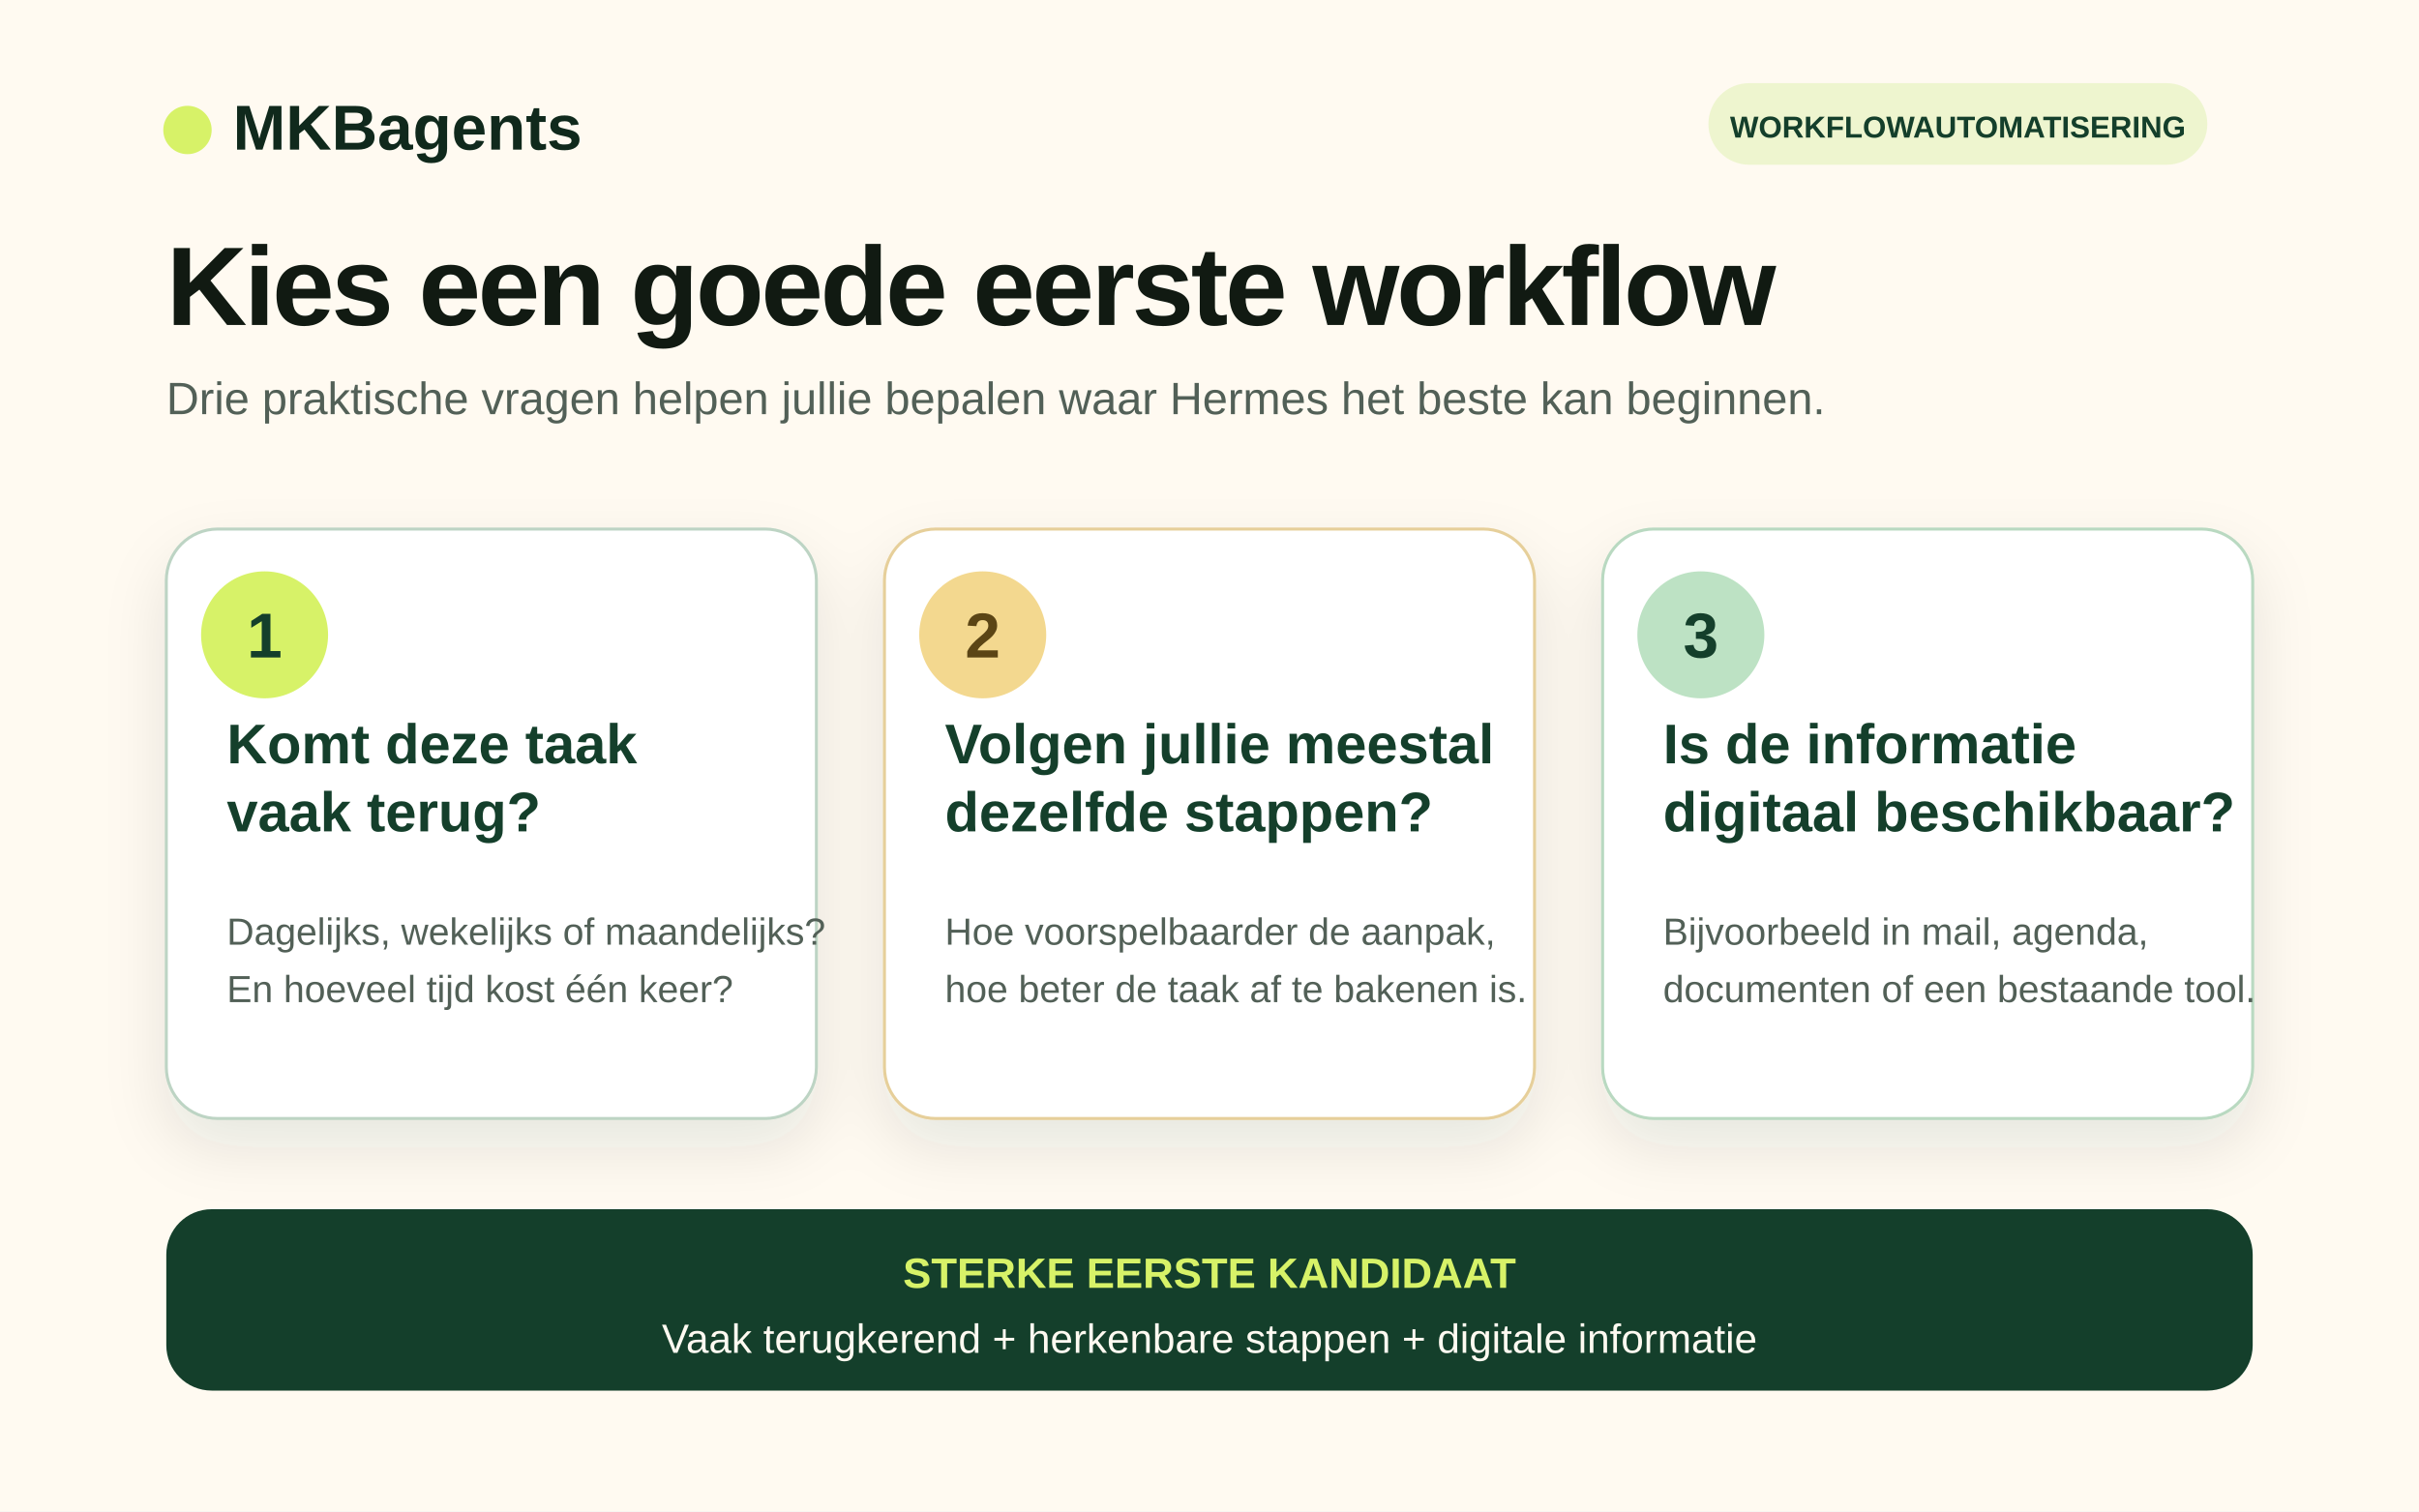
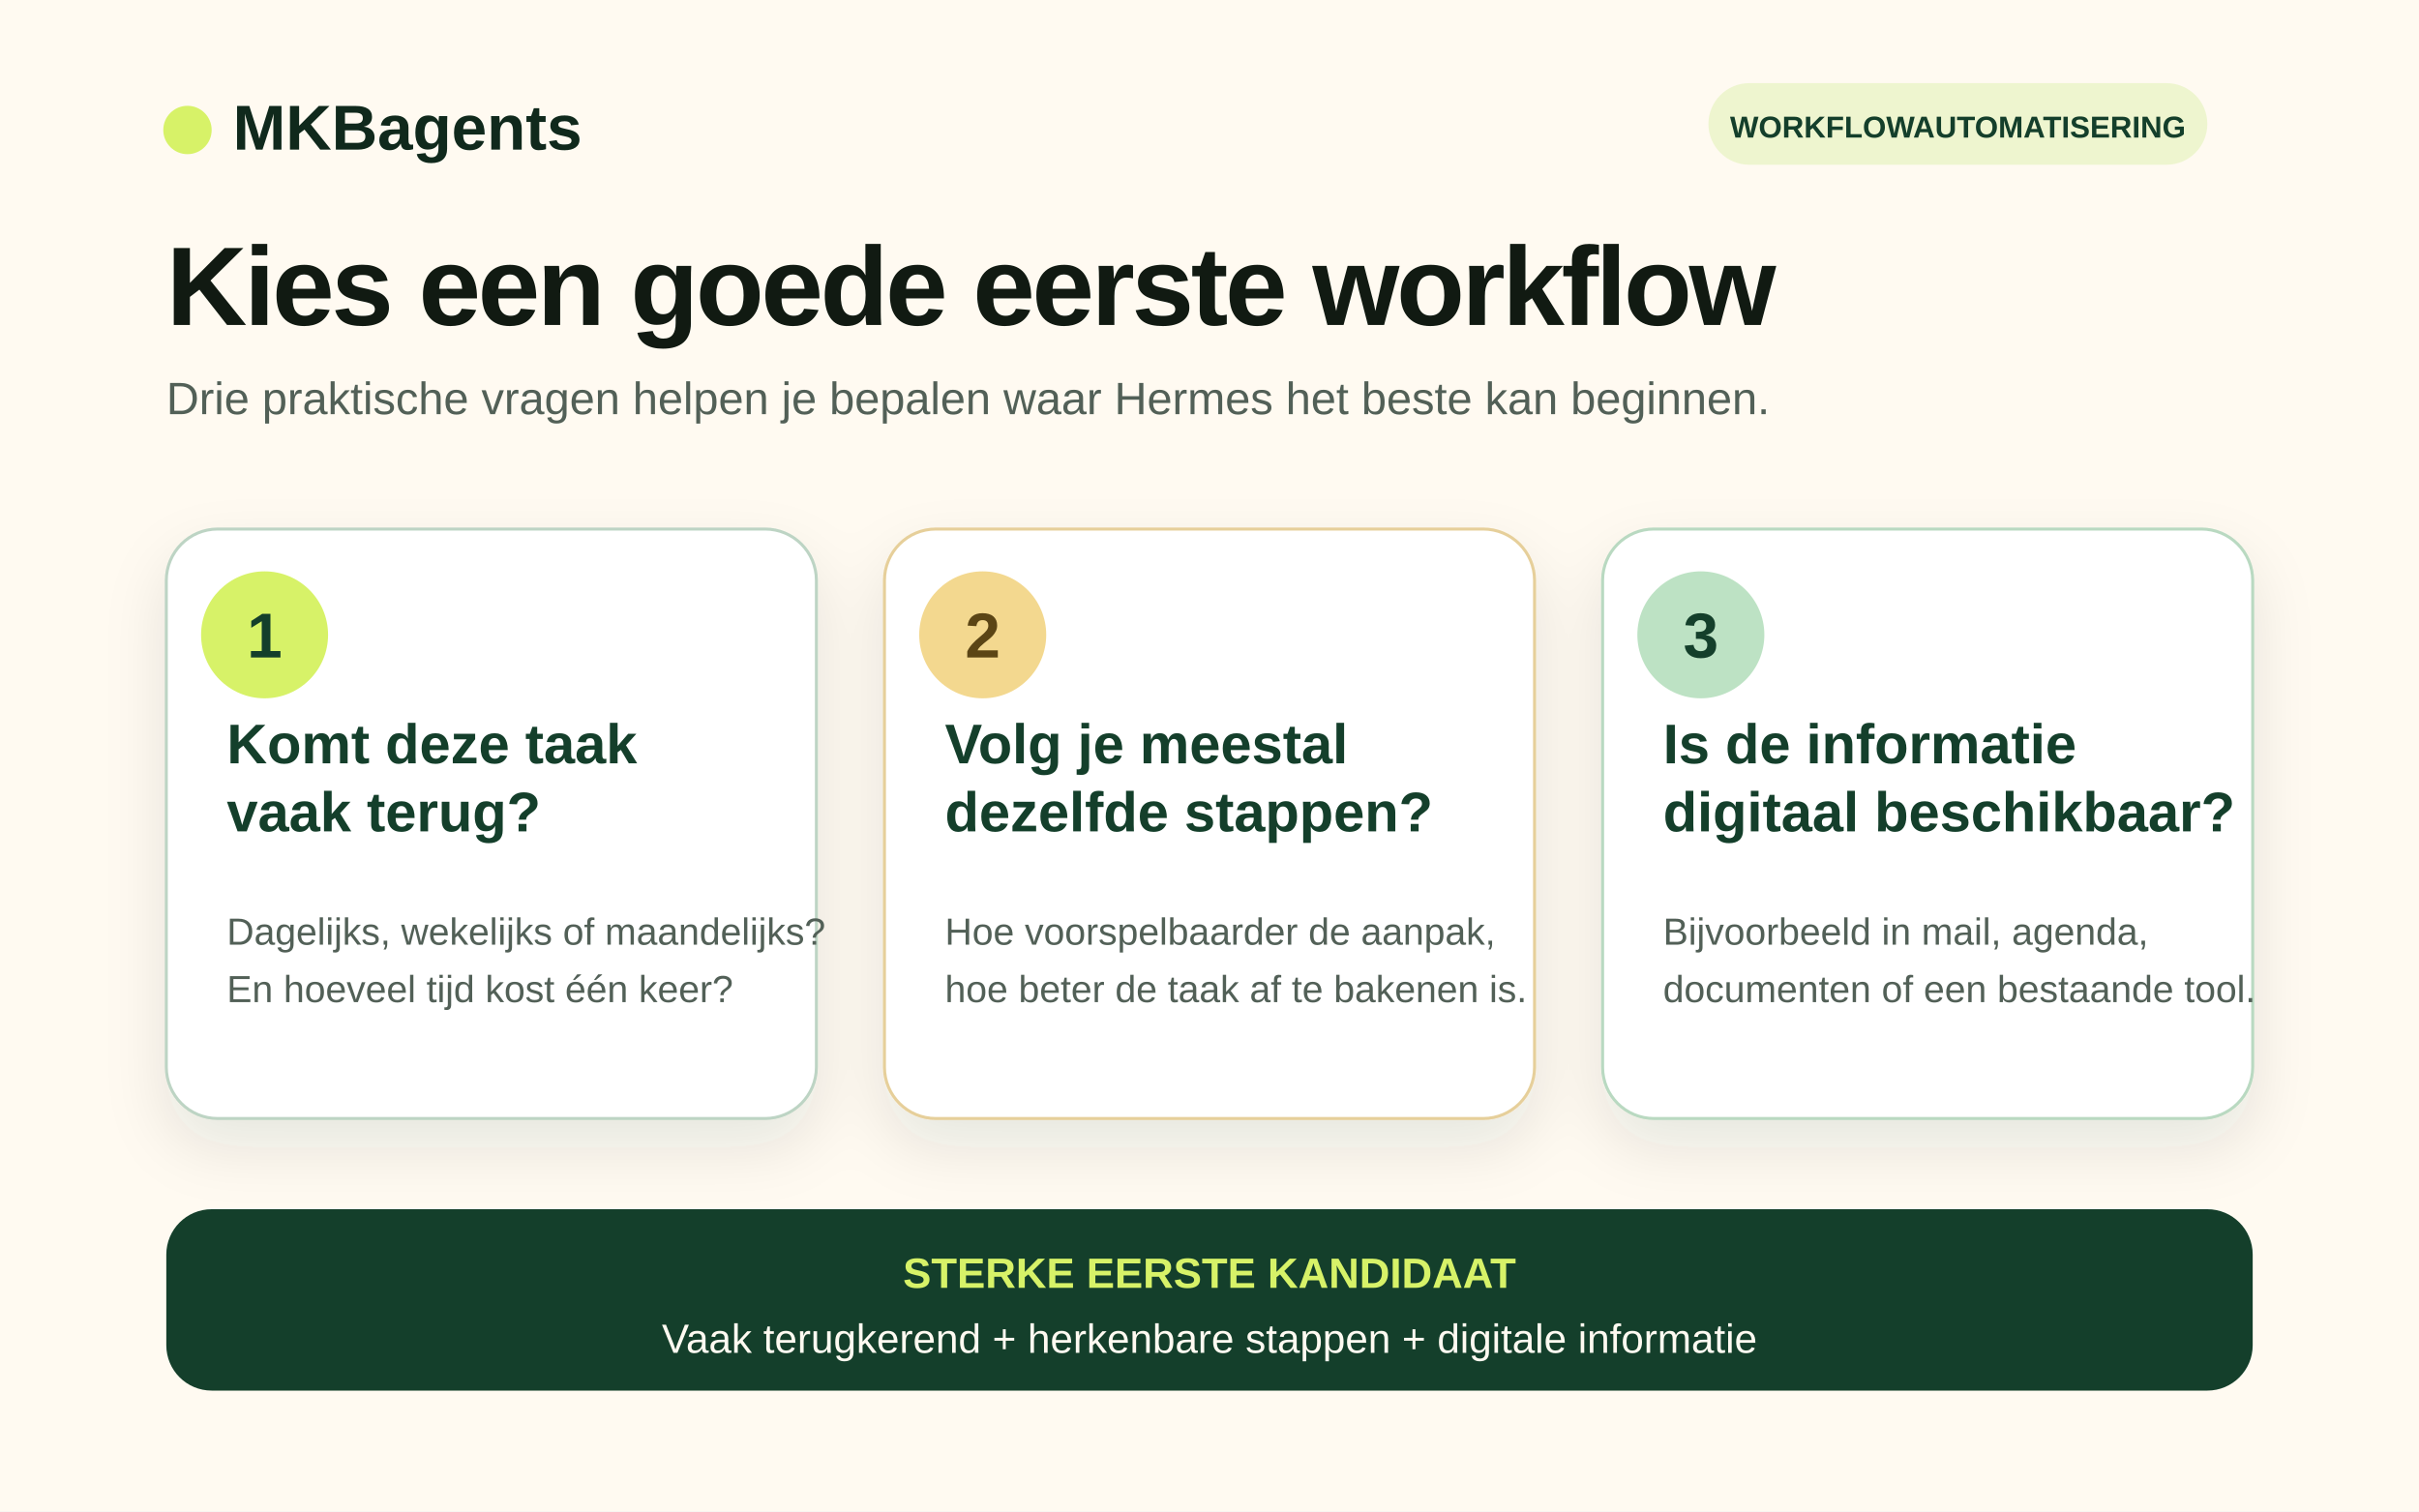
<svg xmlns="http://www.w3.org/2000/svg" width="1600" height="1000" viewBox="0 0 1600 1000">
  <defs>
    <filter id="shadow" x="-20%" y="-20%" width="140%" height="140%">
      <feDropShadow dx="0" dy="18" stdDeviation="20" flood-color="#163f2b" flood-opacity=".10" />
    </filter>
  </defs>
  <rect width="1600" height="1000" fill="#fffaf1" />
  <circle cx="124" cy="86" r="16" fill="#d7f268" />
  <text x="154" y="99" font-family="Arial,sans-serif" font-size="42" font-weight="800" fill="#10291c">MKBagents</text>
  <rect x="1130" y="55" width="330" height="54" rx="27" fill="#eef5cf" />
  <text x="1295" y="91" text-anchor="middle" font-family="Arial,sans-serif" font-size="20" font-weight="700" fill="#143f2b">WORKFLOWAUTOMATISERING</text>
  <text x="110" y="215" font-family="Arial,sans-serif" font-size="74" font-weight="850" letter-spacing="-2" fill="#111a12">Kies een goede eerste workflow</text>
-   <text x="110" y="274" font-family="Arial,sans-serif" font-size="30" fill="#526057">Drie praktische vragen helpen jullie bepalen waar Hermes het beste kan beginnen.</text>
+   <text x="110" y="274" font-family="Arial,sans-serif" font-size="30" fill="#526057">Drie praktische vragen helpen je bepalen waar Hermes het beste kan beginnen.</text>
  <g filter="url(#shadow)">
    <rect x="110" y="350" width="430" height="390" rx="34" fill="#ffffff" stroke="#bdd4c4" stroke-width="2" />
    <rect x="585" y="350" width="430" height="390" rx="34" fill="#ffffff" stroke="#e6cf9a" stroke-width="2" />
    <rect x="1060" y="350" width="430" height="390" rx="34" fill="#ffffff" stroke="#b9d9c1" stroke-width="2" />
  </g>
  <circle cx="175" cy="420" r="42" fill="#d7f268" />
  <text x="175" y="435" text-anchor="middle" font-family="Arial,sans-serif" font-size="42" font-weight="850" fill="#143f2b">1</text>
  <text x="150" y="505" font-family="Arial,sans-serif" font-size="37" font-weight="800" fill="#143f2b">
    <tspan x="150">Komt deze taak</tspan>
    <tspan x="150" dy="45">vaak terug?</tspan>
  </text>
  <text x="150" y="625" font-family="Arial,sans-serif" font-size="25" fill="#526057">
    <tspan x="150">Dagelijks, wekelijks of maandelijks?</tspan>
    <tspan x="150" dy="38">En hoeveel tijd kost één keer?</tspan>
  </text>
  <circle cx="650" cy="420" r="42" fill="#f3d88f" />
  <text x="650" y="435" text-anchor="middle" font-family="Arial,sans-serif" font-size="42" font-weight="850" fill="#5b4515">2</text>
  <text x="625" y="505" font-family="Arial,sans-serif" font-size="37" font-weight="800" fill="#143f2b">
-     <tspan x="625">Volgen jullie meestal</tspan>
+     <tspan x="625">Volg je meestal</tspan>
    <tspan x="625" dy="45">dezelfde stappen?</tspan>
  </text>
  <text x="625" y="625" font-family="Arial,sans-serif" font-size="25" fill="#526057">
    <tspan x="625">Hoe voorspelbaarder de aanpak,</tspan>
    <tspan x="625" dy="38">hoe beter de taak af te bakenen is.</tspan>
  </text>
  <circle cx="1125" cy="420" r="42" fill="#bde2c4" />
  <text x="1125" y="435" text-anchor="middle" font-family="Arial,sans-serif" font-size="42" font-weight="850" fill="#143f2b">3</text>
  <text x="1100" y="505" font-family="Arial,sans-serif" font-size="37" font-weight="800" fill="#143f2b">
    <tspan x="1100">Is de informatie</tspan>
    <tspan x="1100" dy="45">digitaal beschikbaar?</tspan>
  </text>
  <text x="1100" y="625" font-family="Arial,sans-serif" font-size="25" fill="#526057">
    <tspan x="1100">Bijvoorbeeld in mail, agenda,</tspan>
    <tspan x="1100" dy="38">documenten of een bestaande tool.</tspan>
  </text>
  <rect x="110" y="800" width="1380" height="120" rx="30" fill="#143f2b" />
  <text x="800" y="852" text-anchor="middle" font-family="Arial,sans-serif" font-size="28" font-weight="800" fill="#d7f268">STERKE EERSTE KANDIDAAT</text>
  <text x="800" y="895" text-anchor="middle" font-family="Arial,sans-serif" font-size="27" fill="#fffaf1">Vaak terugkerend + herkenbare stappen + digitale informatie</text>
</svg>
